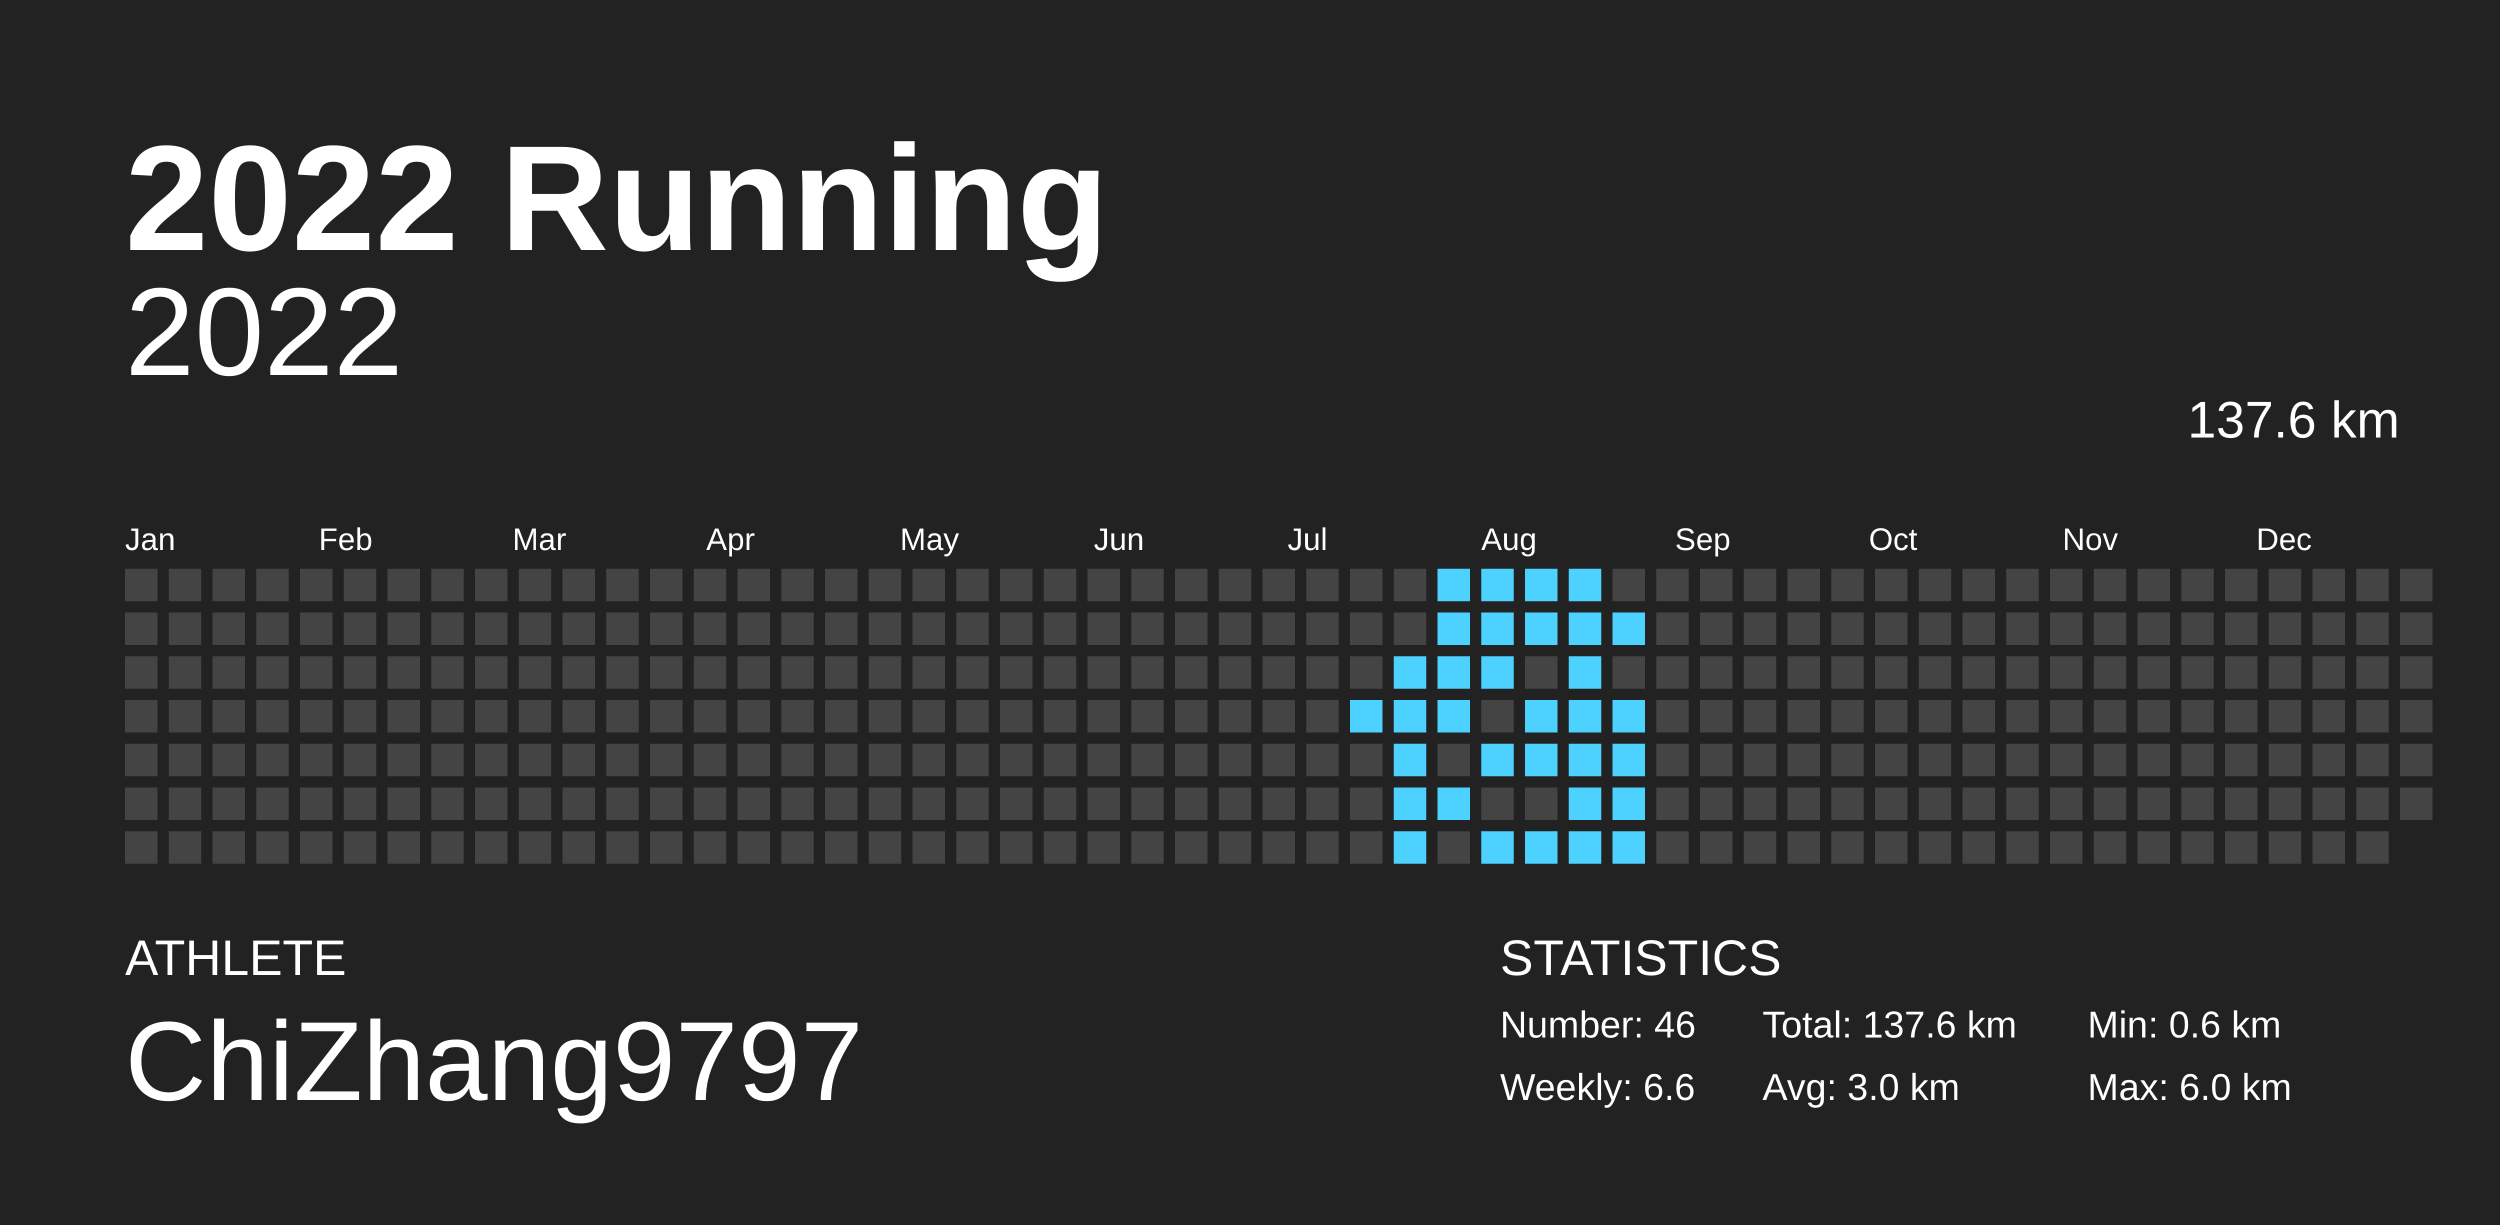
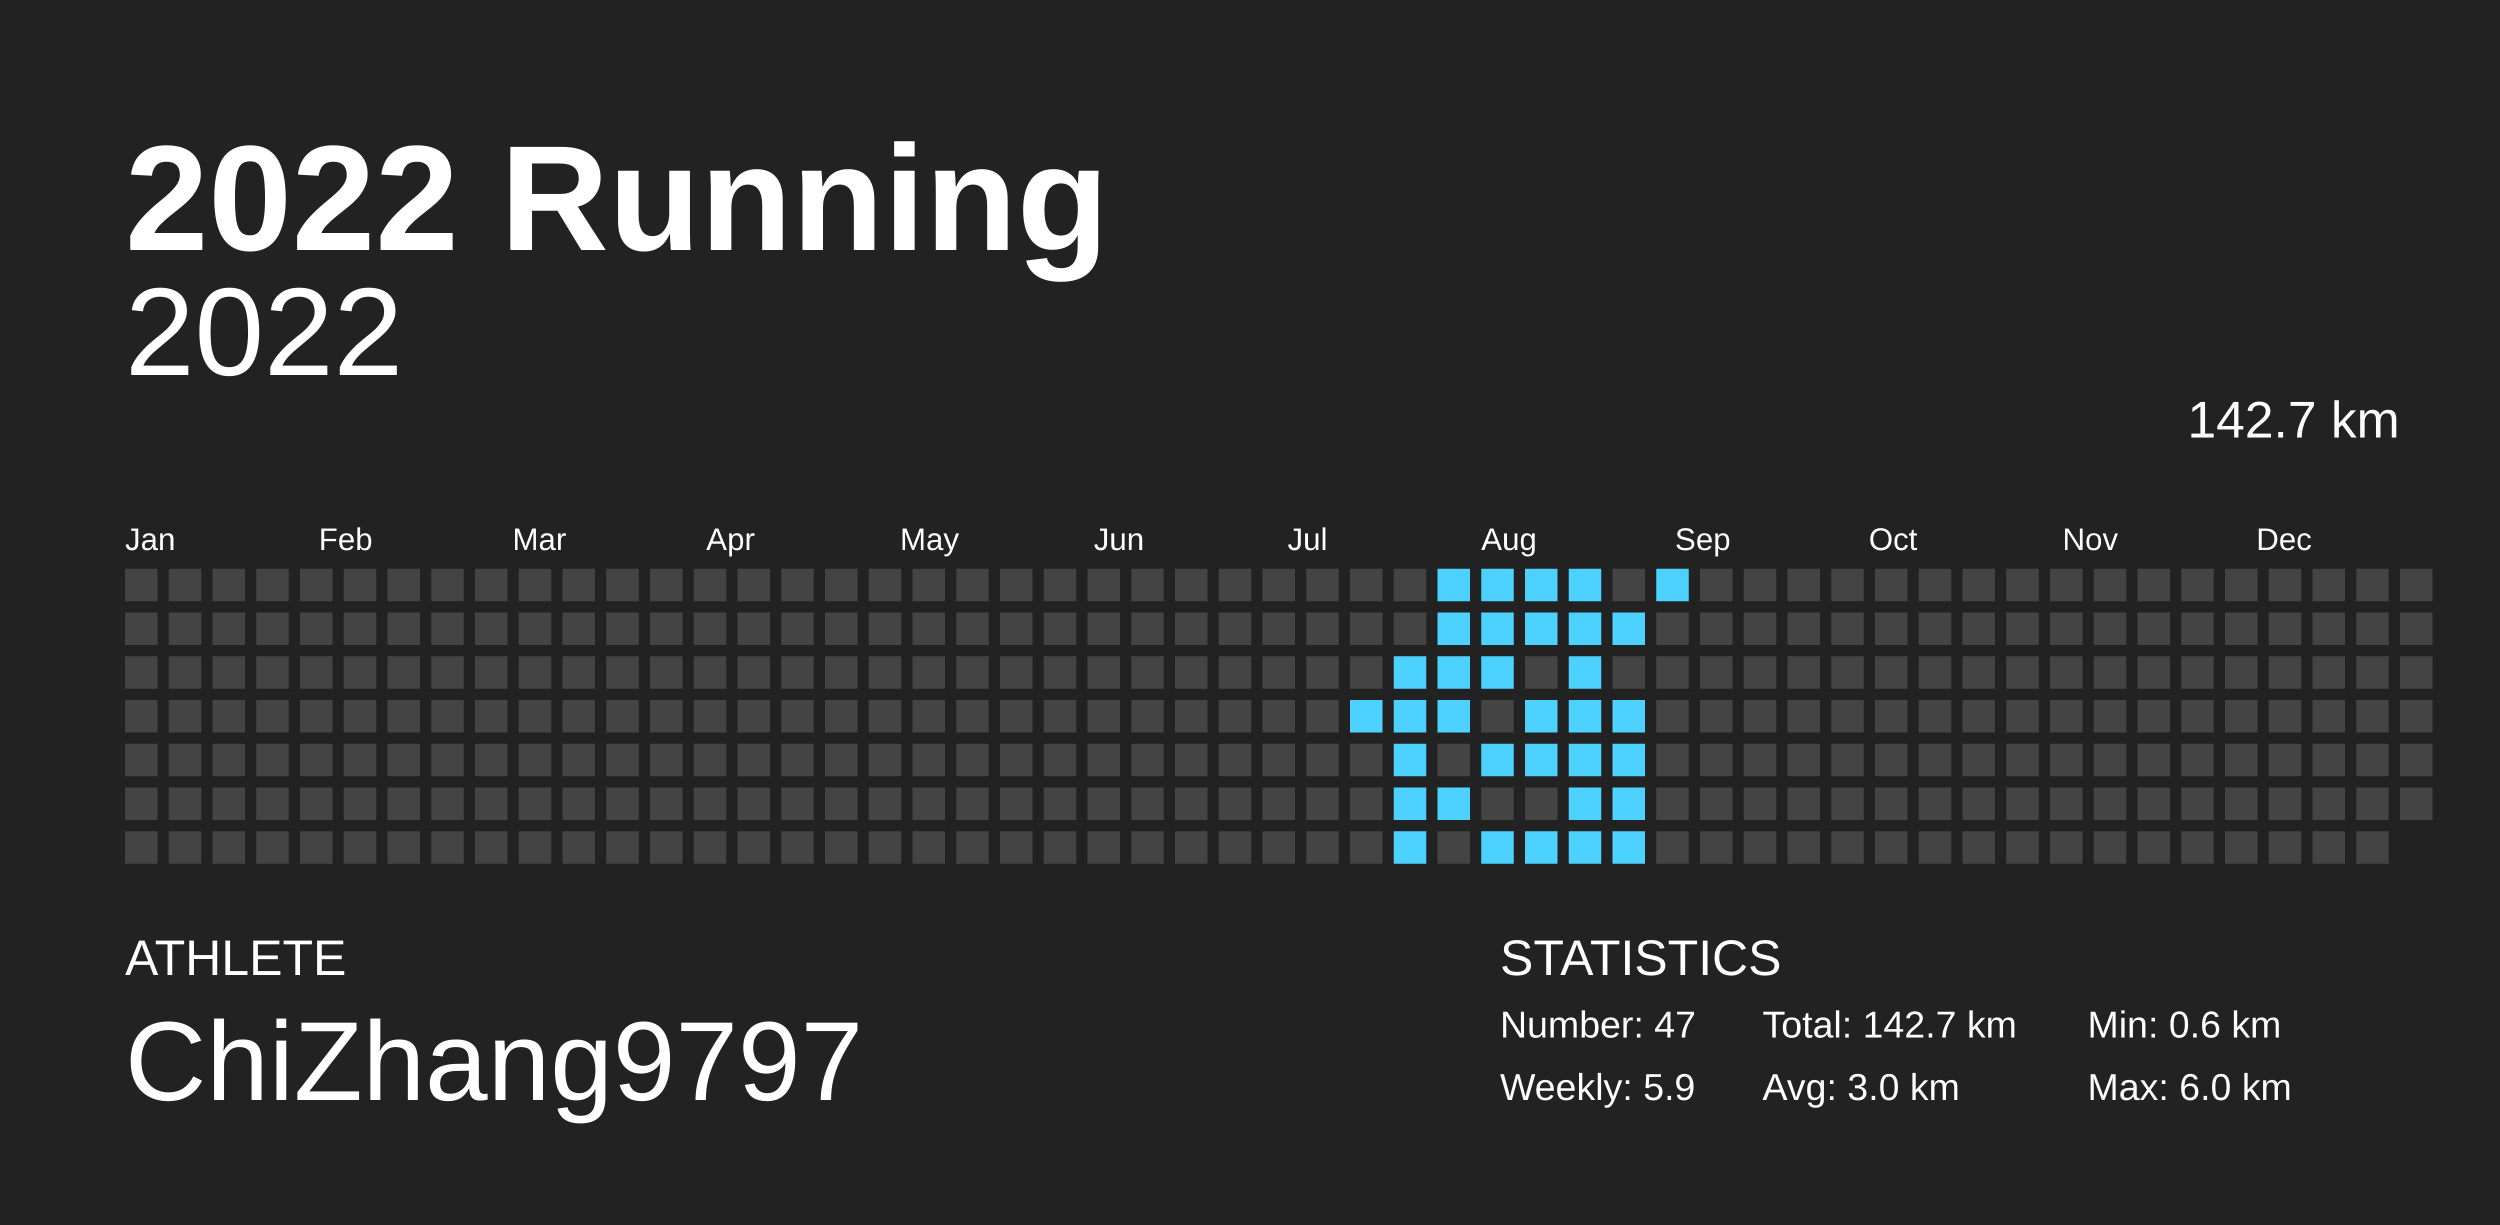
<svg xmlns="http://www.w3.org/2000/svg" baseProfile="full" height="98mm" version="1.1" viewBox="0,0,200,98" width="200mm">
  <defs />
  <rect fill="#222222" height="98" width="200" x="0" y="0" />
  <text fill="#FFFFFF" style="font-size:12px; font-family:Arial; font-weight:bold;" x="10" y="20">2022 Running</text>
  <text fill="#FFFFFF" style="font-size:4px; font-family:Arial" x="10" y="78">ATHLETE</text>
  <text fill="#FFFFFF" style="font-size:9px; font-family:Arial" x="10" y="88">ChiZhang9797</text>
  <text fill="#FFFFFF" style="font-size:4px; font-family:Arial" x="120" y="78">STATISTICS</text>
-   <text fill="#FFFFFF" style="font-size:3px; font-family:Arial" x="120" y="83">Number: 46</text>
-   <text fill="#FFFFFF" style="font-size:3px; font-family:Arial" x="120" y="88">Weekly: 6.6</text>
-   <text fill="#FFFFFF" style="font-size:3px; font-family:Arial" x="141" y="83">Total: 137.6 km</text>
+   <text fill="#FFFFFF" style="font-size:3px; font-family:Arial" x="120" y="83">Number: 47</text>
+   <text fill="#FFFFFF" style="font-size:3px; font-family:Arial" x="120" y="88">Weekly: 5.9</text>
+   <text fill="#FFFFFF" style="font-size:3px; font-family:Arial" x="141" y="83">Total: 142.7 km</text>
  <text fill="#FFFFFF" style="font-size:3px; font-family:Arial" x="141" y="88">Avg: 3.0 km</text>
  <text fill="#FFFFFF" style="font-size:3px; font-family:Arial" x="167" y="83">Min: 0.6 km</text>
  <text fill="#FFFFFF" style="font-size:3px; font-family:Arial" x="167" y="88">Max: 6.0 km</text>
  <text alignment-baseline="hanging" fill="#FFFFFF" style="font-size:10.0px; font-family:Arial;" x="10" y="30">2022</text>
-   <text alignment-baseline="hanging" fill="#FFFFFF" style="font-size:4.125px; font-family:Arial;" x="175" y="35">137.6 km</text>
+   <text alignment-baseline="hanging" fill="#FFFFFF" style="font-size:4.125px; font-family:Arial;" x="175" y="35">142.7 km</text>
  <text fill="#FFFFFF" style="font-size:2.5px; font-family:Arial" x="10.0" y="44">Jan</text>
  <text fill="#FFFFFF" style="font-size:2.5px; font-family:Arial" x="25.5" y="44">Feb</text>
  <text fill="#FFFFFF" style="font-size:2.5px; font-family:Arial" x="41.0" y="44">Mar</text>
  <text fill="#FFFFFF" style="font-size:2.5px; font-family:Arial" x="56.5" y="44">Apr</text>
  <text fill="#FFFFFF" style="font-size:2.5px; font-family:Arial" x="72.0" y="44">May</text>
  <text fill="#FFFFFF" style="font-size:2.5px; font-family:Arial" x="87.5" y="44">Jun</text>
  <text fill="#FFFFFF" style="font-size:2.5px; font-family:Arial" x="103.0" y="44">Jul</text>
  <text fill="#FFFFFF" style="font-size:2.5px; font-family:Arial" x="118.5" y="44">Aug</text>
  <text fill="#FFFFFF" style="font-size:2.5px; font-family:Arial" x="134.0" y="44">Sep</text>
  <text fill="#FFFFFF" style="font-size:2.5px; font-family:Arial" x="149.5" y="44">Oct</text>
  <text fill="#FFFFFF" style="font-size:2.5px; font-family:Arial" x="165.0" y="44">Nov</text>
  <text fill="#FFFFFF" style="font-size:2.5px; font-family:Arial" x="180.5" y="44">Dec</text>
  <rect fill="#444444" height="2.6" width="2.6" x="10.0" y="45.5" />
  <rect fill="#444444" height="2.6" width="2.6" x="10.0" y="49.0" />
  <rect fill="#444444" height="2.6" width="2.6" x="10.0" y="52.5" />
  <rect fill="#444444" height="2.6" width="2.6" x="10.0" y="56.0" />
  <rect fill="#444444" height="2.6" width="2.6" x="10.0" y="59.5" />
  <rect fill="#444444" height="2.6" width="2.6" x="10.0" y="63.0" />
  <rect fill="#444444" height="2.6" width="2.6" x="10.0" y="66.5" />
  <rect fill="#444444" height="2.6" width="2.6" x="13.5" y="45.5" />
  <rect fill="#444444" height="2.6" width="2.6" x="13.5" y="49.0" />
  <rect fill="#444444" height="2.6" width="2.6" x="13.5" y="52.5" />
  <rect fill="#444444" height="2.6" width="2.6" x="13.5" y="56.0" />
  <rect fill="#444444" height="2.6" width="2.6" x="13.5" y="59.5" />
  <rect fill="#444444" height="2.6" width="2.6" x="13.5" y="63.0" />
  <rect fill="#444444" height="2.6" width="2.6" x="13.5" y="66.5" />
  <rect fill="#444444" height="2.6" width="2.6" x="17.0" y="45.5" />
  <rect fill="#444444" height="2.6" width="2.6" x="17.0" y="49.0" />
  <rect fill="#444444" height="2.6" width="2.6" x="17.0" y="52.5" />
  <rect fill="#444444" height="2.6" width="2.6" x="17.0" y="56.0" />
  <rect fill="#444444" height="2.6" width="2.6" x="17.0" y="59.5" />
  <rect fill="#444444" height="2.6" width="2.6" x="17.0" y="63.0" />
  <rect fill="#444444" height="2.6" width="2.6" x="17.0" y="66.5" />
  <rect fill="#444444" height="2.6" width="2.6" x="20.5" y="45.5" />
  <rect fill="#444444" height="2.6" width="2.6" x="20.5" y="49.0" />
  <rect fill="#444444" height="2.6" width="2.6" x="20.5" y="52.5" />
  <rect fill="#444444" height="2.6" width="2.6" x="20.5" y="56.0" />
  <rect fill="#444444" height="2.6" width="2.6" x="20.5" y="59.5" />
  <rect fill="#444444" height="2.6" width="2.6" x="20.5" y="63.0" />
  <rect fill="#444444" height="2.6" width="2.6" x="20.5" y="66.5" />
  <rect fill="#444444" height="2.6" width="2.6" x="24.0" y="45.5" />
  <rect fill="#444444" height="2.6" width="2.6" x="24.0" y="49.0" />
  <rect fill="#444444" height="2.6" width="2.6" x="24.0" y="52.5" />
  <rect fill="#444444" height="2.6" width="2.6" x="24.0" y="56.0" />
  <rect fill="#444444" height="2.6" width="2.6" x="24.0" y="59.5" />
  <rect fill="#444444" height="2.6" width="2.6" x="24.0" y="63.0" />
  <rect fill="#444444" height="2.6" width="2.6" x="24.0" y="66.5" />
  <rect fill="#444444" height="2.6" width="2.6" x="27.5" y="45.5" />
  <rect fill="#444444" height="2.6" width="2.6" x="27.5" y="49.0" />
  <rect fill="#444444" height="2.6" width="2.6" x="27.5" y="52.5" />
  <rect fill="#444444" height="2.6" width="2.6" x="27.5" y="56.0" />
  <rect fill="#444444" height="2.6" width="2.6" x="27.5" y="59.5" />
  <rect fill="#444444" height="2.6" width="2.6" x="27.5" y="63.0" />
  <rect fill="#444444" height="2.6" width="2.6" x="27.5" y="66.5" />
  <rect fill="#444444" height="2.6" width="2.6" x="31.0" y="45.5" />
  <rect fill="#444444" height="2.6" width="2.6" x="31.0" y="49.0" />
  <rect fill="#444444" height="2.6" width="2.6" x="31.0" y="52.5" />
  <rect fill="#444444" height="2.6" width="2.6" x="31.0" y="56.0" />
  <rect fill="#444444" height="2.6" width="2.6" x="31.0" y="59.5" />
  <rect fill="#444444" height="2.6" width="2.6" x="31.0" y="63.0" />
  <rect fill="#444444" height="2.6" width="2.6" x="31.0" y="66.5" />
  <rect fill="#444444" height="2.6" width="2.6" x="34.5" y="45.5" />
  <rect fill="#444444" height="2.6" width="2.6" x="34.5" y="49.0" />
  <rect fill="#444444" height="2.6" width="2.6" x="34.5" y="52.5" />
  <rect fill="#444444" height="2.6" width="2.6" x="34.5" y="56.0" />
  <rect fill="#444444" height="2.6" width="2.6" x="34.5" y="59.5" />
  <rect fill="#444444" height="2.6" width="2.6" x="34.5" y="63.0" />
  <rect fill="#444444" height="2.6" width="2.6" x="34.5" y="66.5" />
  <rect fill="#444444" height="2.6" width="2.6" x="38.0" y="45.5" />
  <rect fill="#444444" height="2.6" width="2.6" x="38.0" y="49.0" />
  <rect fill="#444444" height="2.6" width="2.6" x="38.0" y="52.5" />
  <rect fill="#444444" height="2.6" width="2.6" x="38.0" y="56.0" />
  <rect fill="#444444" height="2.6" width="2.6" x="38.0" y="59.5" />
  <rect fill="#444444" height="2.6" width="2.6" x="38.0" y="63.0" />
  <rect fill="#444444" height="2.6" width="2.6" x="38.0" y="66.5" />
  <rect fill="#444444" height="2.6" width="2.6" x="41.5" y="45.5" />
  <rect fill="#444444" height="2.6" width="2.6" x="41.5" y="49.0" />
  <rect fill="#444444" height="2.6" width="2.6" x="41.5" y="52.5" />
  <rect fill="#444444" height="2.6" width="2.6" x="41.5" y="56.0" />
  <rect fill="#444444" height="2.6" width="2.6" x="41.5" y="59.5" />
  <rect fill="#444444" height="2.6" width="2.6" x="41.5" y="63.0" />
  <rect fill="#444444" height="2.6" width="2.6" x="41.5" y="66.5" />
  <rect fill="#444444" height="2.6" width="2.6" x="45.0" y="45.5" />
  <rect fill="#444444" height="2.6" width="2.6" x="45.0" y="49.0" />
  <rect fill="#444444" height="2.6" width="2.6" x="45.0" y="52.5" />
  <rect fill="#444444" height="2.6" width="2.6" x="45.0" y="56.0" />
  <rect fill="#444444" height="2.6" width="2.6" x="45.0" y="59.5" />
  <rect fill="#444444" height="2.6" width="2.6" x="45.0" y="63.0" />
  <rect fill="#444444" height="2.6" width="2.6" x="45.0" y="66.5" />
  <rect fill="#444444" height="2.6" width="2.6" x="48.5" y="45.5" />
  <rect fill="#444444" height="2.6" width="2.6" x="48.5" y="49.0" />
  <rect fill="#444444" height="2.6" width="2.6" x="48.5" y="52.5" />
  <rect fill="#444444" height="2.6" width="2.6" x="48.5" y="56.0" />
  <rect fill="#444444" height="2.6" width="2.6" x="48.5" y="59.5" />
  <rect fill="#444444" height="2.6" width="2.6" x="48.5" y="63.0" />
  <rect fill="#444444" height="2.6" width="2.6" x="48.5" y="66.5" />
  <rect fill="#444444" height="2.6" width="2.6" x="52.0" y="45.5" />
  <rect fill="#444444" height="2.6" width="2.6" x="52.0" y="49.0" />
  <rect fill="#444444" height="2.6" width="2.6" x="52.0" y="52.5" />
  <rect fill="#444444" height="2.6" width="2.6" x="52.0" y="56.0" />
  <rect fill="#444444" height="2.6" width="2.6" x="52.0" y="59.5" />
  <rect fill="#444444" height="2.6" width="2.6" x="52.0" y="63.0" />
  <rect fill="#444444" height="2.6" width="2.6" x="52.0" y="66.5" />
  <rect fill="#444444" height="2.6" width="2.6" x="55.5" y="45.5" />
  <rect fill="#444444" height="2.6" width="2.6" x="55.5" y="49.0" />
  <rect fill="#444444" height="2.6" width="2.6" x="55.5" y="52.5" />
  <rect fill="#444444" height="2.6" width="2.6" x="55.5" y="56.0" />
  <rect fill="#444444" height="2.6" width="2.6" x="55.5" y="59.5" />
  <rect fill="#444444" height="2.6" width="2.6" x="55.5" y="63.0" />
  <rect fill="#444444" height="2.6" width="2.6" x="55.5" y="66.5" />
  <rect fill="#444444" height="2.6" width="2.6" x="59.0" y="45.5" />
  <rect fill="#444444" height="2.6" width="2.6" x="59.0" y="49.0" />
  <rect fill="#444444" height="2.6" width="2.6" x="59.0" y="52.5" />
  <rect fill="#444444" height="2.6" width="2.6" x="59.0" y="56.0" />
  <rect fill="#444444" height="2.6" width="2.6" x="59.0" y="59.5" />
  <rect fill="#444444" height="2.6" width="2.6" x="59.0" y="63.0" />
  <rect fill="#444444" height="2.6" width="2.6" x="59.0" y="66.5" />
  <rect fill="#444444" height="2.6" width="2.6" x="62.5" y="45.5" />
  <rect fill="#444444" height="2.6" width="2.6" x="62.5" y="49.0" />
  <rect fill="#444444" height="2.6" width="2.6" x="62.5" y="52.5" />
  <rect fill="#444444" height="2.6" width="2.6" x="62.5" y="56.0" />
  <rect fill="#444444" height="2.6" width="2.6" x="62.5" y="59.5" />
  <rect fill="#444444" height="2.6" width="2.6" x="62.5" y="63.0" />
  <rect fill="#444444" height="2.6" width="2.6" x="62.5" y="66.5" />
  <rect fill="#444444" height="2.6" width="2.6" x="66.0" y="45.5" />
  <rect fill="#444444" height="2.6" width="2.6" x="66.0" y="49.0" />
  <rect fill="#444444" height="2.6" width="2.6" x="66.0" y="52.5" />
  <rect fill="#444444" height="2.6" width="2.6" x="66.0" y="56.0" />
  <rect fill="#444444" height="2.6" width="2.6" x="66.0" y="59.5" />
  <rect fill="#444444" height="2.6" width="2.6" x="66.0" y="63.0" />
  <rect fill="#444444" height="2.6" width="2.6" x="66.0" y="66.5" />
  <rect fill="#444444" height="2.6" width="2.6" x="69.5" y="45.5" />
  <rect fill="#444444" height="2.6" width="2.6" x="69.5" y="49.0" />
  <rect fill="#444444" height="2.6" width="2.6" x="69.5" y="52.5" />
  <rect fill="#444444" height="2.6" width="2.6" x="69.5" y="56.0" />
  <rect fill="#444444" height="2.6" width="2.6" x="69.5" y="59.5" />
  <rect fill="#444444" height="2.6" width="2.6" x="69.5" y="63.0" />
  <rect fill="#444444" height="2.6" width="2.6" x="69.5" y="66.5" />
  <rect fill="#444444" height="2.6" width="2.6" x="73.0" y="45.5" />
  <rect fill="#444444" height="2.6" width="2.6" x="73.0" y="49.0" />
  <rect fill="#444444" height="2.6" width="2.6" x="73.0" y="52.5" />
  <rect fill="#444444" height="2.6" width="2.6" x="73.0" y="56.0" />
  <rect fill="#444444" height="2.6" width="2.6" x="73.0" y="59.5" />
  <rect fill="#444444" height="2.6" width="2.6" x="73.0" y="63.0" />
  <rect fill="#444444" height="2.6" width="2.6" x="73.0" y="66.5" />
  <rect fill="#444444" height="2.6" width="2.6" x="76.5" y="45.5" />
  <rect fill="#444444" height="2.6" width="2.6" x="76.5" y="49.0" />
  <rect fill="#444444" height="2.6" width="2.6" x="76.5" y="52.5" />
  <rect fill="#444444" height="2.6" width="2.6" x="76.5" y="56.0" />
  <rect fill="#444444" height="2.6" width="2.6" x="76.5" y="59.5" />
  <rect fill="#444444" height="2.6" width="2.6" x="76.5" y="63.0" />
  <rect fill="#444444" height="2.6" width="2.6" x="76.5" y="66.5" />
  <rect fill="#444444" height="2.6" width="2.6" x="80.0" y="45.5" />
  <rect fill="#444444" height="2.6" width="2.6" x="80.0" y="49.0" />
  <rect fill="#444444" height="2.6" width="2.6" x="80.0" y="52.5" />
  <rect fill="#444444" height="2.6" width="2.6" x="80.0" y="56.0" />
  <rect fill="#444444" height="2.6" width="2.6" x="80.0" y="59.5" />
  <rect fill="#444444" height="2.6" width="2.6" x="80.0" y="63.0" />
  <rect fill="#444444" height="2.6" width="2.6" x="80.0" y="66.5" />
  <rect fill="#444444" height="2.6" width="2.6" x="83.5" y="45.5" />
  <rect fill="#444444" height="2.6" width="2.6" x="83.5" y="49.0" />
  <rect fill="#444444" height="2.6" width="2.6" x="83.5" y="52.5" />
  <rect fill="#444444" height="2.6" width="2.6" x="83.5" y="56.0" />
  <rect fill="#444444" height="2.6" width="2.6" x="83.5" y="59.5" />
  <rect fill="#444444" height="2.6" width="2.6" x="83.5" y="63.0" />
  <rect fill="#444444" height="2.6" width="2.6" x="83.5" y="66.5" />
  <rect fill="#444444" height="2.6" width="2.6" x="87.0" y="45.5" />
  <rect fill="#444444" height="2.6" width="2.6" x="87.0" y="49.0" />
  <rect fill="#444444" height="2.6" width="2.6" x="87.0" y="52.5" />
  <rect fill="#444444" height="2.6" width="2.6" x="87.0" y="56.0" />
  <rect fill="#444444" height="2.6" width="2.6" x="87.0" y="59.5" />
  <rect fill="#444444" height="2.6" width="2.6" x="87.0" y="63.0" />
  <rect fill="#444444" height="2.6" width="2.6" x="87.0" y="66.5" />
  <rect fill="#444444" height="2.6" width="2.6" x="90.5" y="45.5" />
  <rect fill="#444444" height="2.6" width="2.6" x="90.5" y="49.0" />
  <rect fill="#444444" height="2.6" width="2.6" x="90.5" y="52.5" />
  <rect fill="#444444" height="2.6" width="2.6" x="90.5" y="56.0" />
  <rect fill="#444444" height="2.6" width="2.6" x="90.5" y="59.5" />
  <rect fill="#444444" height="2.6" width="2.6" x="90.5" y="63.0" />
  <rect fill="#444444" height="2.6" width="2.6" x="90.5" y="66.5" />
  <rect fill="#444444" height="2.6" width="2.6" x="94.0" y="45.5" />
  <rect fill="#444444" height="2.6" width="2.6" x="94.0" y="49.0" />
  <rect fill="#444444" height="2.6" width="2.6" x="94.0" y="52.5" />
  <rect fill="#444444" height="2.6" width="2.6" x="94.0" y="56.0" />
  <rect fill="#444444" height="2.6" width="2.6" x="94.0" y="59.5" />
  <rect fill="#444444" height="2.6" width="2.6" x="94.0" y="63.0" />
  <rect fill="#444444" height="2.6" width="2.6" x="94.0" y="66.5" />
  <rect fill="#444444" height="2.6" width="2.6" x="97.5" y="45.5" />
  <rect fill="#444444" height="2.6" width="2.6" x="97.5" y="49.0" />
  <rect fill="#444444" height="2.6" width="2.6" x="97.5" y="52.5" />
  <rect fill="#444444" height="2.6" width="2.6" x="97.5" y="56.0" />
  <rect fill="#444444" height="2.6" width="2.6" x="97.5" y="59.5" />
  <rect fill="#444444" height="2.6" width="2.6" x="97.5" y="63.0" />
  <rect fill="#444444" height="2.6" width="2.6" x="97.5" y="66.5" />
  <rect fill="#444444" height="2.6" width="2.6" x="101.0" y="45.5" />
  <rect fill="#444444" height="2.6" width="2.6" x="101.0" y="49.0" />
  <rect fill="#444444" height="2.6" width="2.6" x="101.0" y="52.5" />
  <rect fill="#444444" height="2.6" width="2.6" x="101.0" y="56.0" />
  <rect fill="#444444" height="2.6" width="2.6" x="101.0" y="59.5" />
  <rect fill="#444444" height="2.6" width="2.6" x="101.0" y="63.0" />
  <rect fill="#444444" height="2.6" width="2.6" x="101.0" y="66.5" />
  <rect fill="#444444" height="2.6" width="2.6" x="104.5" y="45.5" />
  <rect fill="#444444" height="2.6" width="2.6" x="104.5" y="49.0" />
  <rect fill="#444444" height="2.6" width="2.6" x="104.5" y="52.5" />
  <rect fill="#444444" height="2.6" width="2.6" x="104.5" y="56.0" />
  <rect fill="#444444" height="2.6" width="2.6" x="104.5" y="59.5" />
  <rect fill="#444444" height="2.6" width="2.6" x="104.5" y="63.0" />
  <rect fill="#444444" height="2.6" width="2.6" x="104.5" y="66.5" />
  <rect fill="#444444" height="2.6" width="2.6" x="108.0" y="45.5" />
  <rect fill="#444444" height="2.6" width="2.6" x="108.0" y="49.0" />
  <rect fill="#444444" height="2.6" width="2.6" x="108.0" y="52.5" />
  <rect fill="#4dd2ff" height="2.6" width="2.6" x="108.0" y="56.0" />
  <rect fill="#444444" height="2.6" width="2.6" x="108.0" y="59.5" />
  <rect fill="#444444" height="2.6" width="2.6" x="108.0" y="63.0" />
  <rect fill="#444444" height="2.6" width="2.6" x="108.0" y="66.5" />
  <rect fill="#444444" height="2.6" width="2.6" x="111.5" y="45.5" />
  <rect fill="#444444" height="2.6" width="2.6" x="111.5" y="49.0" />
  <rect fill="#4dd2ff" height="2.6" width="2.6" x="111.5" y="52.5" />
  <rect fill="#4dd2ff" height="2.6" width="2.6" x="111.5" y="56.0" />
  <rect fill="#4dd2ff" height="2.6" width="2.6" x="111.5" y="59.5" />
  <rect fill="#4dd2ff" height="2.6" width="2.6" x="111.5" y="63.0" />
  <rect fill="#4dd2ff" height="2.6" width="2.6" x="111.5" y="66.5" />
  <rect fill="#4dd2ff" height="2.6" width="2.6" x="115.0" y="45.5" />
  <rect fill="#4dd2ff" height="2.6" width="2.6" x="115.0" y="49.0" />
  <rect fill="#4dd2ff" height="2.6" width="2.6" x="115.0" y="52.5" />
  <rect fill="#4dd2ff" height="2.6" width="2.6" x="115.0" y="56.0" />
  <rect fill="#444444" height="2.6" width="2.6" x="115.0" y="59.5" />
  <rect fill="#4dd2ff" height="2.6" width="2.6" x="115.0" y="63.0" />
  <rect fill="#444444" height="2.6" width="2.6" x="115.0" y="66.5" />
  <rect fill="#4dd2ff" height="2.6" width="2.6" x="118.5" y="45.5" />
  <rect fill="#4dd2ff" height="2.6" width="2.6" x="118.5" y="49.0" />
  <rect fill="#4dd2ff" height="2.6" width="2.6" x="118.5" y="52.5" />
  <rect fill="#444444" height="2.6" width="2.6" x="118.5" y="56.0" />
  <rect fill="#4dd2ff" height="2.6" width="2.6" x="118.5" y="59.5" />
  <rect fill="#444444" height="2.6" width="2.6" x="118.5" y="63.0" />
  <rect fill="#4dd2ff" height="2.6" width="2.6" x="118.5" y="66.5" />
  <rect fill="#4dd2ff" height="2.6" width="2.6" x="122.0" y="45.5" />
  <rect fill="#4dd2ff" height="2.6" width="2.6" x="122.0" y="49.0" />
  <rect fill="#444444" height="2.6" width="2.6" x="122.0" y="52.5" />
  <rect fill="#4dd2ff" height="2.6" width="2.6" x="122.0" y="56.0" />
  <rect fill="#4dd2ff" height="2.6" width="2.6" x="122.0" y="59.5" />
  <rect fill="#444444" height="2.6" width="2.6" x="122.0" y="63.0" />
  <rect fill="#4dd2ff" height="2.6" width="2.6" x="122.0" y="66.5" />
  <rect fill="#4dd2ff" height="2.6" width="2.6" x="125.5" y="45.5" />
  <rect fill="#4dd2ff" height="2.6" width="2.6" x="125.5" y="49.0" />
  <rect fill="#4dd2ff" height="2.6" width="2.6" x="125.5" y="52.5" />
  <rect fill="#4dd2ff" height="2.6" width="2.6" x="125.5" y="56.0" />
  <rect fill="#4dd2ff" height="2.6" width="2.6" x="125.5" y="59.5" />
  <rect fill="#4dd2ff" height="2.6" width="2.6" x="125.5" y="63.0" />
  <rect fill="#4dd2ff" height="2.6" width="2.6" x="125.5" y="66.5" />
  <rect fill="#444444" height="2.6" width="2.6" x="129.0" y="45.5" />
  <rect fill="#4dd2ff" height="2.6" width="2.6" x="129.0" y="49.0" />
  <rect fill="#444444" height="2.6" width="2.6" x="129.0" y="52.5" />
  <rect fill="#4dd2ff" height="2.6" width="2.6" x="129.0" y="56.0" />
  <rect fill="#4dd2ff" height="2.6" width="2.6" x="129.0" y="59.5" />
  <rect fill="#4dd2ff" height="2.6" width="2.6" x="129.0" y="63.0" />
  <rect fill="#4dd2ff" height="2.6" width="2.6" x="129.0" y="66.5" />
-   <rect fill="#444444" height="2.6" width="2.6" x="132.5" y="45.5" />
+   <rect fill="#4dd2ff" height="2.6" width="2.6" x="132.5" y="45.5" />
  <rect fill="#444444" height="2.6" width="2.6" x="132.5" y="49.0" />
  <rect fill="#444444" height="2.6" width="2.6" x="132.5" y="52.5" />
  <rect fill="#444444" height="2.6" width="2.6" x="132.5" y="56.0" />
  <rect fill="#444444" height="2.6" width="2.6" x="132.5" y="59.5" />
  <rect fill="#444444" height="2.6" width="2.6" x="132.5" y="63.0" />
  <rect fill="#444444" height="2.6" width="2.6" x="132.5" y="66.5" />
  <rect fill="#444444" height="2.6" width="2.6" x="136.0" y="45.5" />
  <rect fill="#444444" height="2.6" width="2.6" x="136.0" y="49.0" />
  <rect fill="#444444" height="2.6" width="2.6" x="136.0" y="52.5" />
  <rect fill="#444444" height="2.6" width="2.6" x="136.0" y="56.0" />
  <rect fill="#444444" height="2.6" width="2.6" x="136.0" y="59.5" />
  <rect fill="#444444" height="2.6" width="2.6" x="136.0" y="63.0" />
  <rect fill="#444444" height="2.6" width="2.6" x="136.0" y="66.5" />
  <rect fill="#444444" height="2.6" width="2.6" x="139.5" y="45.5" />
  <rect fill="#444444" height="2.6" width="2.6" x="139.5" y="49.0" />
  <rect fill="#444444" height="2.6" width="2.6" x="139.5" y="52.5" />
  <rect fill="#444444" height="2.6" width="2.6" x="139.5" y="56.0" />
  <rect fill="#444444" height="2.6" width="2.6" x="139.5" y="59.5" />
  <rect fill="#444444" height="2.6" width="2.6" x="139.5" y="63.0" />
  <rect fill="#444444" height="2.6" width="2.6" x="139.5" y="66.5" />
  <rect fill="#444444" height="2.6" width="2.6" x="143.0" y="45.5" />
  <rect fill="#444444" height="2.6" width="2.6" x="143.0" y="49.0" />
  <rect fill="#444444" height="2.6" width="2.6" x="143.0" y="52.5" />
  <rect fill="#444444" height="2.6" width="2.6" x="143.0" y="56.0" />
  <rect fill="#444444" height="2.6" width="2.6" x="143.0" y="59.5" />
  <rect fill="#444444" height="2.6" width="2.6" x="143.0" y="63.0" />
  <rect fill="#444444" height="2.6" width="2.6" x="143.0" y="66.5" />
  <rect fill="#444444" height="2.6" width="2.6" x="146.5" y="45.5" />
  <rect fill="#444444" height="2.6" width="2.6" x="146.5" y="49.0" />
  <rect fill="#444444" height="2.6" width="2.6" x="146.5" y="52.5" />
  <rect fill="#444444" height="2.6" width="2.6" x="146.5" y="56.0" />
  <rect fill="#444444" height="2.6" width="2.6" x="146.5" y="59.5" />
  <rect fill="#444444" height="2.6" width="2.6" x="146.5" y="63.0" />
  <rect fill="#444444" height="2.6" width="2.6" x="146.5" y="66.5" />
  <rect fill="#444444" height="2.6" width="2.6" x="150.0" y="45.5" />
  <rect fill="#444444" height="2.6" width="2.6" x="150.0" y="49.0" />
  <rect fill="#444444" height="2.6" width="2.6" x="150.0" y="52.5" />
  <rect fill="#444444" height="2.6" width="2.6" x="150.0" y="56.0" />
  <rect fill="#444444" height="2.6" width="2.6" x="150.0" y="59.5" />
  <rect fill="#444444" height="2.6" width="2.6" x="150.0" y="63.0" />
  <rect fill="#444444" height="2.6" width="2.6" x="150.0" y="66.5" />
  <rect fill="#444444" height="2.6" width="2.6" x="153.5" y="45.5" />
  <rect fill="#444444" height="2.6" width="2.6" x="153.5" y="49.0" />
  <rect fill="#444444" height="2.6" width="2.6" x="153.5" y="52.5" />
  <rect fill="#444444" height="2.6" width="2.6" x="153.5" y="56.0" />
  <rect fill="#444444" height="2.6" width="2.6" x="153.5" y="59.5" />
  <rect fill="#444444" height="2.6" width="2.6" x="153.5" y="63.0" />
  <rect fill="#444444" height="2.6" width="2.6" x="153.5" y="66.5" />
  <rect fill="#444444" height="2.6" width="2.6" x="157.0" y="45.5" />
  <rect fill="#444444" height="2.6" width="2.6" x="157.0" y="49.0" />
  <rect fill="#444444" height="2.6" width="2.6" x="157.0" y="52.5" />
  <rect fill="#444444" height="2.6" width="2.6" x="157.0" y="56.0" />
  <rect fill="#444444" height="2.6" width="2.6" x="157.0" y="59.5" />
  <rect fill="#444444" height="2.6" width="2.6" x="157.0" y="63.0" />
  <rect fill="#444444" height="2.6" width="2.6" x="157.0" y="66.5" />
  <rect fill="#444444" height="2.6" width="2.6" x="160.5" y="45.5" />
  <rect fill="#444444" height="2.6" width="2.6" x="160.5" y="49.0" />
  <rect fill="#444444" height="2.6" width="2.6" x="160.5" y="52.5" />
  <rect fill="#444444" height="2.6" width="2.6" x="160.5" y="56.0" />
  <rect fill="#444444" height="2.6" width="2.6" x="160.5" y="59.5" />
  <rect fill="#444444" height="2.6" width="2.6" x="160.5" y="63.0" />
  <rect fill="#444444" height="2.6" width="2.6" x="160.5" y="66.5" />
  <rect fill="#444444" height="2.6" width="2.6" x="164.0" y="45.5" />
  <rect fill="#444444" height="2.6" width="2.6" x="164.0" y="49.0" />
  <rect fill="#444444" height="2.6" width="2.6" x="164.0" y="52.5" />
  <rect fill="#444444" height="2.6" width="2.6" x="164.0" y="56.0" />
  <rect fill="#444444" height="2.6" width="2.6" x="164.0" y="59.5" />
  <rect fill="#444444" height="2.6" width="2.6" x="164.0" y="63.0" />
  <rect fill="#444444" height="2.6" width="2.6" x="164.0" y="66.5" />
  <rect fill="#444444" height="2.6" width="2.6" x="167.5" y="45.5" />
  <rect fill="#444444" height="2.6" width="2.6" x="167.5" y="49.0" />
  <rect fill="#444444" height="2.6" width="2.6" x="167.5" y="52.5" />
  <rect fill="#444444" height="2.6" width="2.6" x="167.5" y="56.0" />
  <rect fill="#444444" height="2.6" width="2.6" x="167.5" y="59.5" />
  <rect fill="#444444" height="2.6" width="2.6" x="167.5" y="63.0" />
  <rect fill="#444444" height="2.6" width="2.6" x="167.5" y="66.5" />
  <rect fill="#444444" height="2.6" width="2.6" x="171.0" y="45.5" />
  <rect fill="#444444" height="2.6" width="2.6" x="171.0" y="49.0" />
  <rect fill="#444444" height="2.6" width="2.6" x="171.0" y="52.5" />
  <rect fill="#444444" height="2.6" width="2.6" x="171.0" y="56.0" />
  <rect fill="#444444" height="2.6" width="2.6" x="171.0" y="59.5" />
  <rect fill="#444444" height="2.6" width="2.6" x="171.0" y="63.0" />
  <rect fill="#444444" height="2.6" width="2.6" x="171.0" y="66.5" />
  <rect fill="#444444" height="2.6" width="2.6" x="174.5" y="45.5" />
  <rect fill="#444444" height="2.6" width="2.6" x="174.5" y="49.0" />
  <rect fill="#444444" height="2.6" width="2.6" x="174.5" y="52.5" />
  <rect fill="#444444" height="2.6" width="2.6" x="174.5" y="56.0" />
  <rect fill="#444444" height="2.6" width="2.6" x="174.5" y="59.5" />
  <rect fill="#444444" height="2.6" width="2.6" x="174.5" y="63.0" />
  <rect fill="#444444" height="2.6" width="2.6" x="174.5" y="66.5" />
  <rect fill="#444444" height="2.6" width="2.6" x="178.0" y="45.5" />
  <rect fill="#444444" height="2.6" width="2.6" x="178.0" y="49.0" />
  <rect fill="#444444" height="2.6" width="2.6" x="178.0" y="52.5" />
  <rect fill="#444444" height="2.6" width="2.6" x="178.0" y="56.0" />
  <rect fill="#444444" height="2.6" width="2.6" x="178.0" y="59.5" />
  <rect fill="#444444" height="2.6" width="2.6" x="178.0" y="63.0" />
  <rect fill="#444444" height="2.6" width="2.6" x="178.0" y="66.5" />
  <rect fill="#444444" height="2.6" width="2.6" x="181.5" y="45.5" />
  <rect fill="#444444" height="2.6" width="2.6" x="181.5" y="49.0" />
  <rect fill="#444444" height="2.6" width="2.6" x="181.5" y="52.5" />
  <rect fill="#444444" height="2.6" width="2.6" x="181.5" y="56.0" />
  <rect fill="#444444" height="2.6" width="2.6" x="181.5" y="59.5" />
  <rect fill="#444444" height="2.6" width="2.6" x="181.5" y="63.0" />
  <rect fill="#444444" height="2.6" width="2.6" x="181.5" y="66.5" />
  <rect fill="#444444" height="2.6" width="2.6" x="185.0" y="45.5" />
  <rect fill="#444444" height="2.6" width="2.6" x="185.0" y="49.0" />
  <rect fill="#444444" height="2.6" width="2.6" x="185.0" y="52.5" />
  <rect fill="#444444" height="2.6" width="2.6" x="185.0" y="56.0" />
  <rect fill="#444444" height="2.6" width="2.6" x="185.0" y="59.5" />
  <rect fill="#444444" height="2.6" width="2.6" x="185.0" y="63.0" />
  <rect fill="#444444" height="2.6" width="2.6" x="185.0" y="66.5" />
  <rect fill="#444444" height="2.6" width="2.6" x="188.5" y="45.5" />
  <rect fill="#444444" height="2.6" width="2.6" x="188.5" y="49.0" />
  <rect fill="#444444" height="2.6" width="2.6" x="188.5" y="52.5" />
  <rect fill="#444444" height="2.6" width="2.6" x="188.5" y="56.0" />
  <rect fill="#444444" height="2.6" width="2.6" x="188.5" y="59.5" />
  <rect fill="#444444" height="2.6" width="2.6" x="188.5" y="63.0" />
  <rect fill="#444444" height="2.6" width="2.6" x="188.5" y="66.5" />
  <rect fill="#444444" height="2.6" width="2.6" x="192.0" y="45.5" />
  <rect fill="#444444" height="2.6" width="2.6" x="192.0" y="49.0" />
  <rect fill="#444444" height="2.6" width="2.6" x="192.0" y="52.5" />
  <rect fill="#444444" height="2.6" width="2.6" x="192.0" y="56.0" />
  <rect fill="#444444" height="2.6" width="2.6" x="192.0" y="59.5" />
  <rect fill="#444444" height="2.6" width="2.6" x="192.0" y="63.0" />
</svg>
